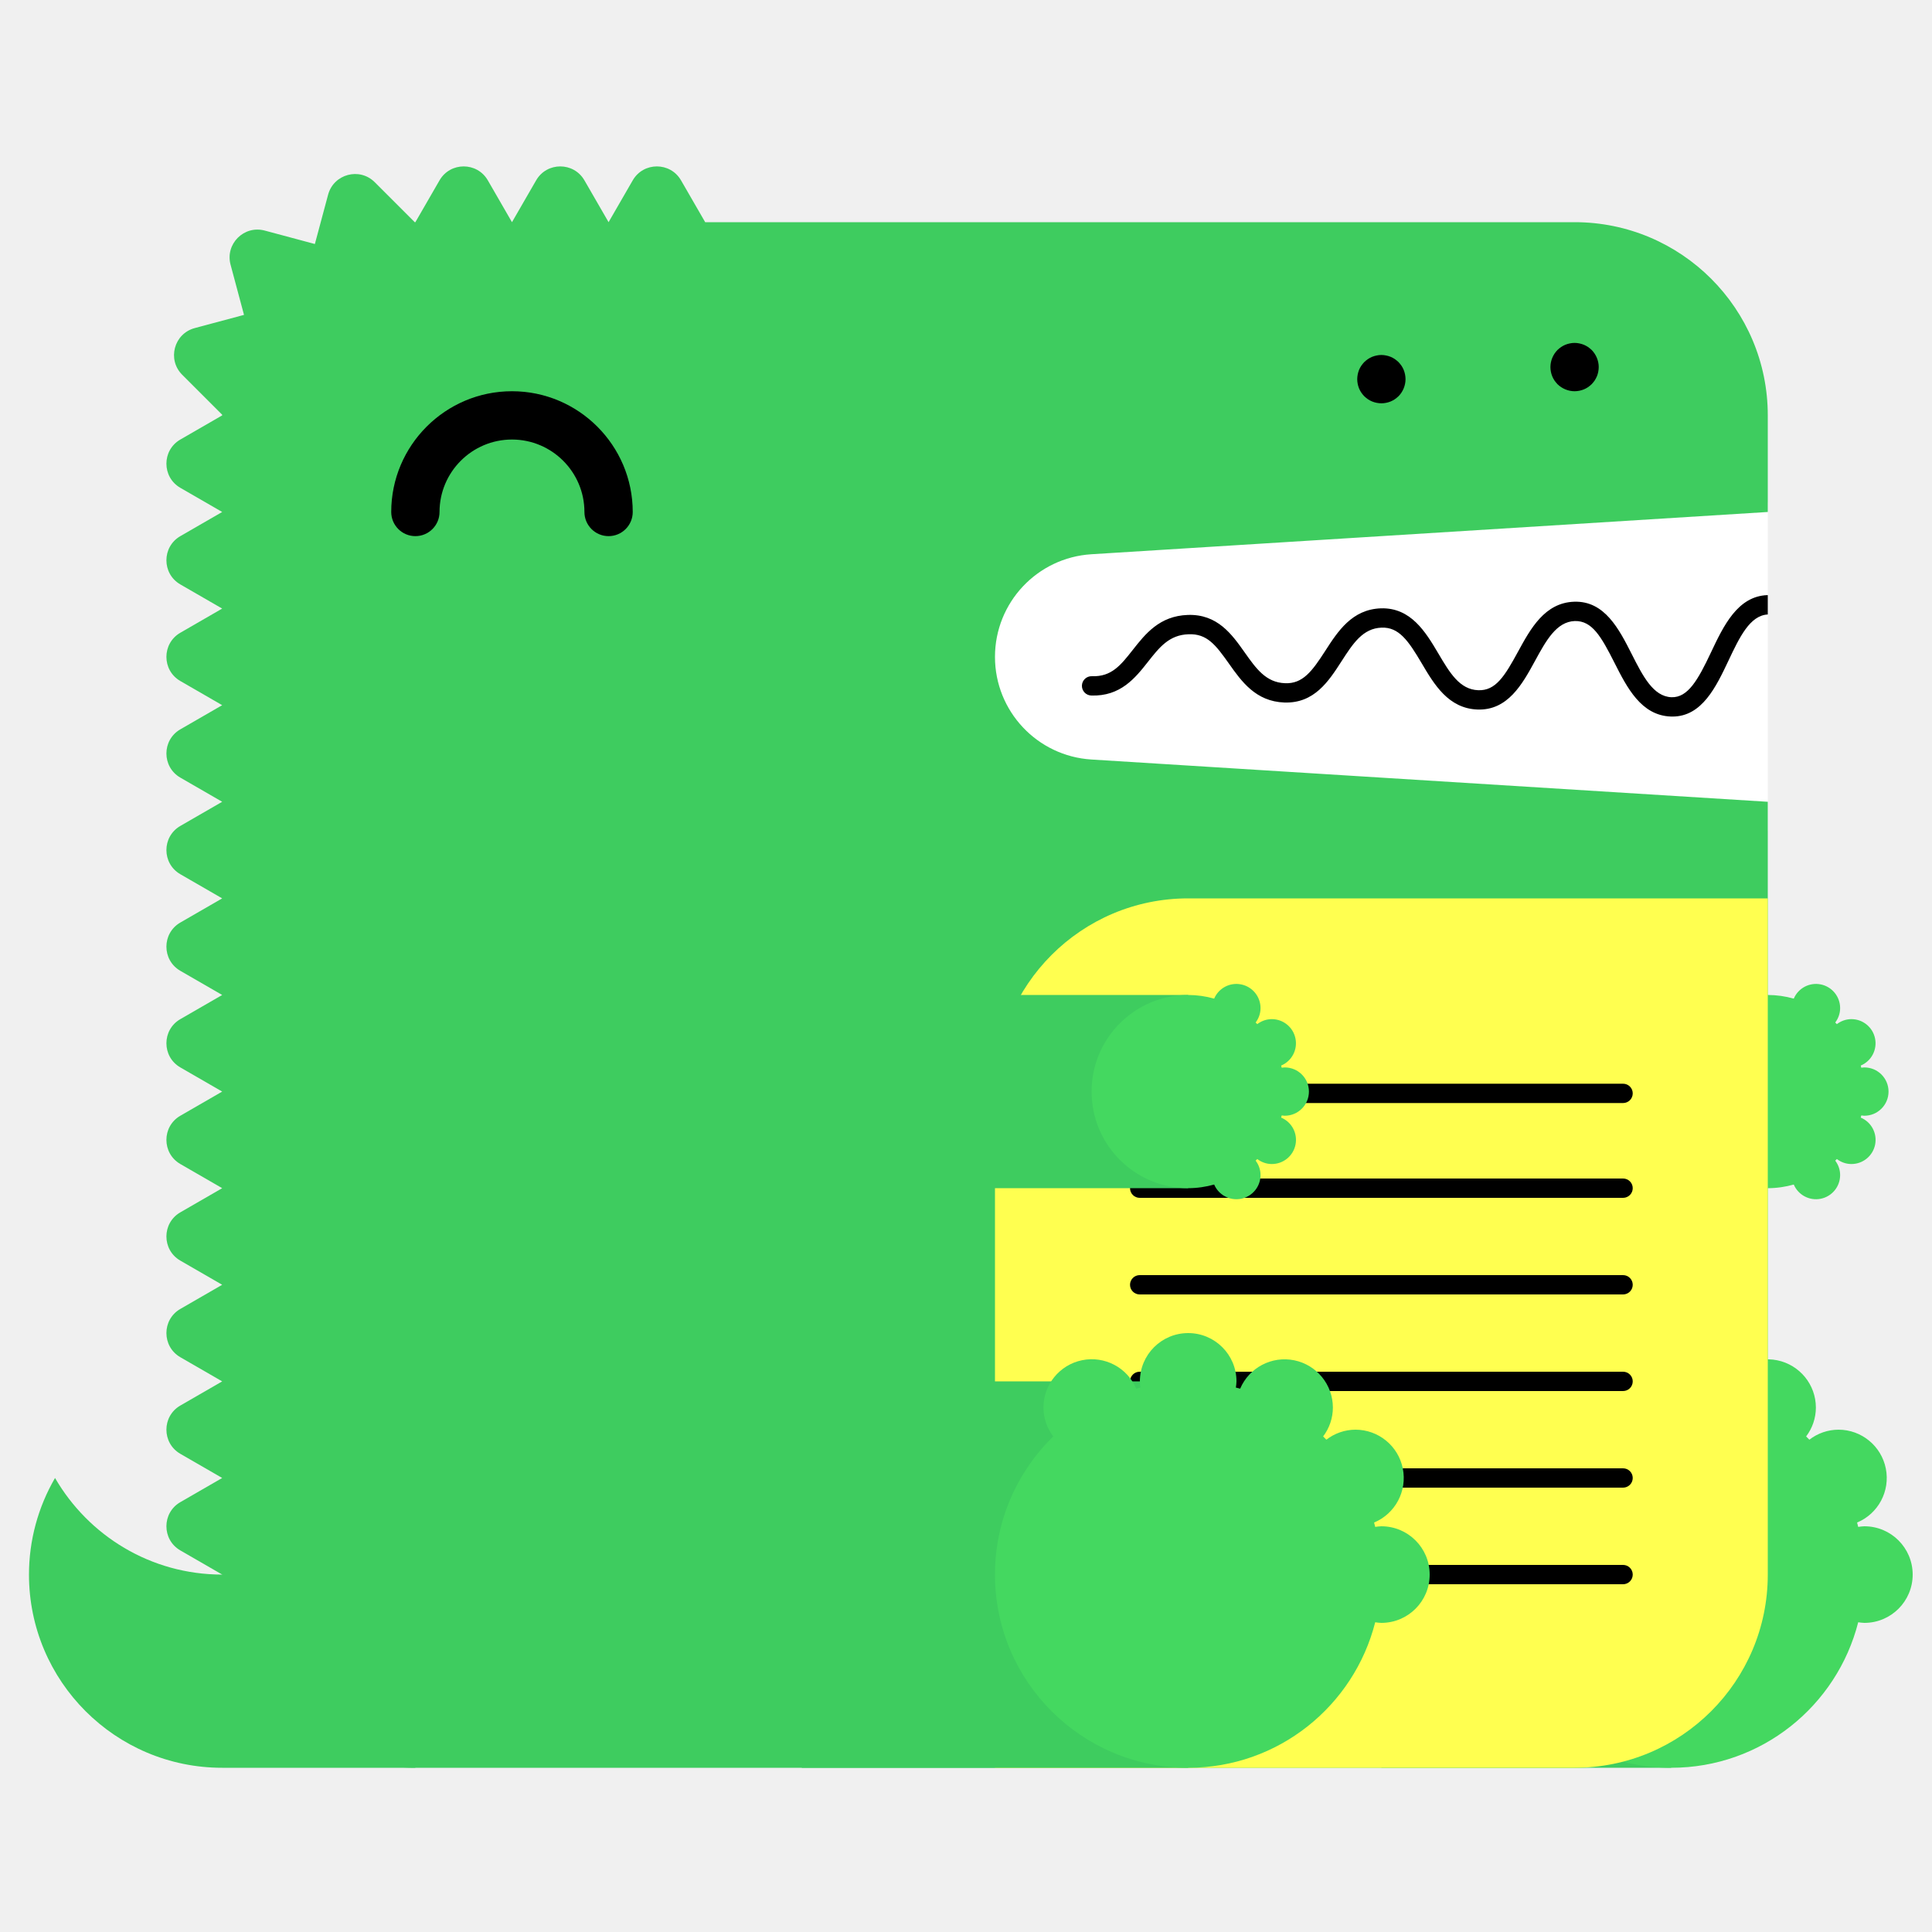
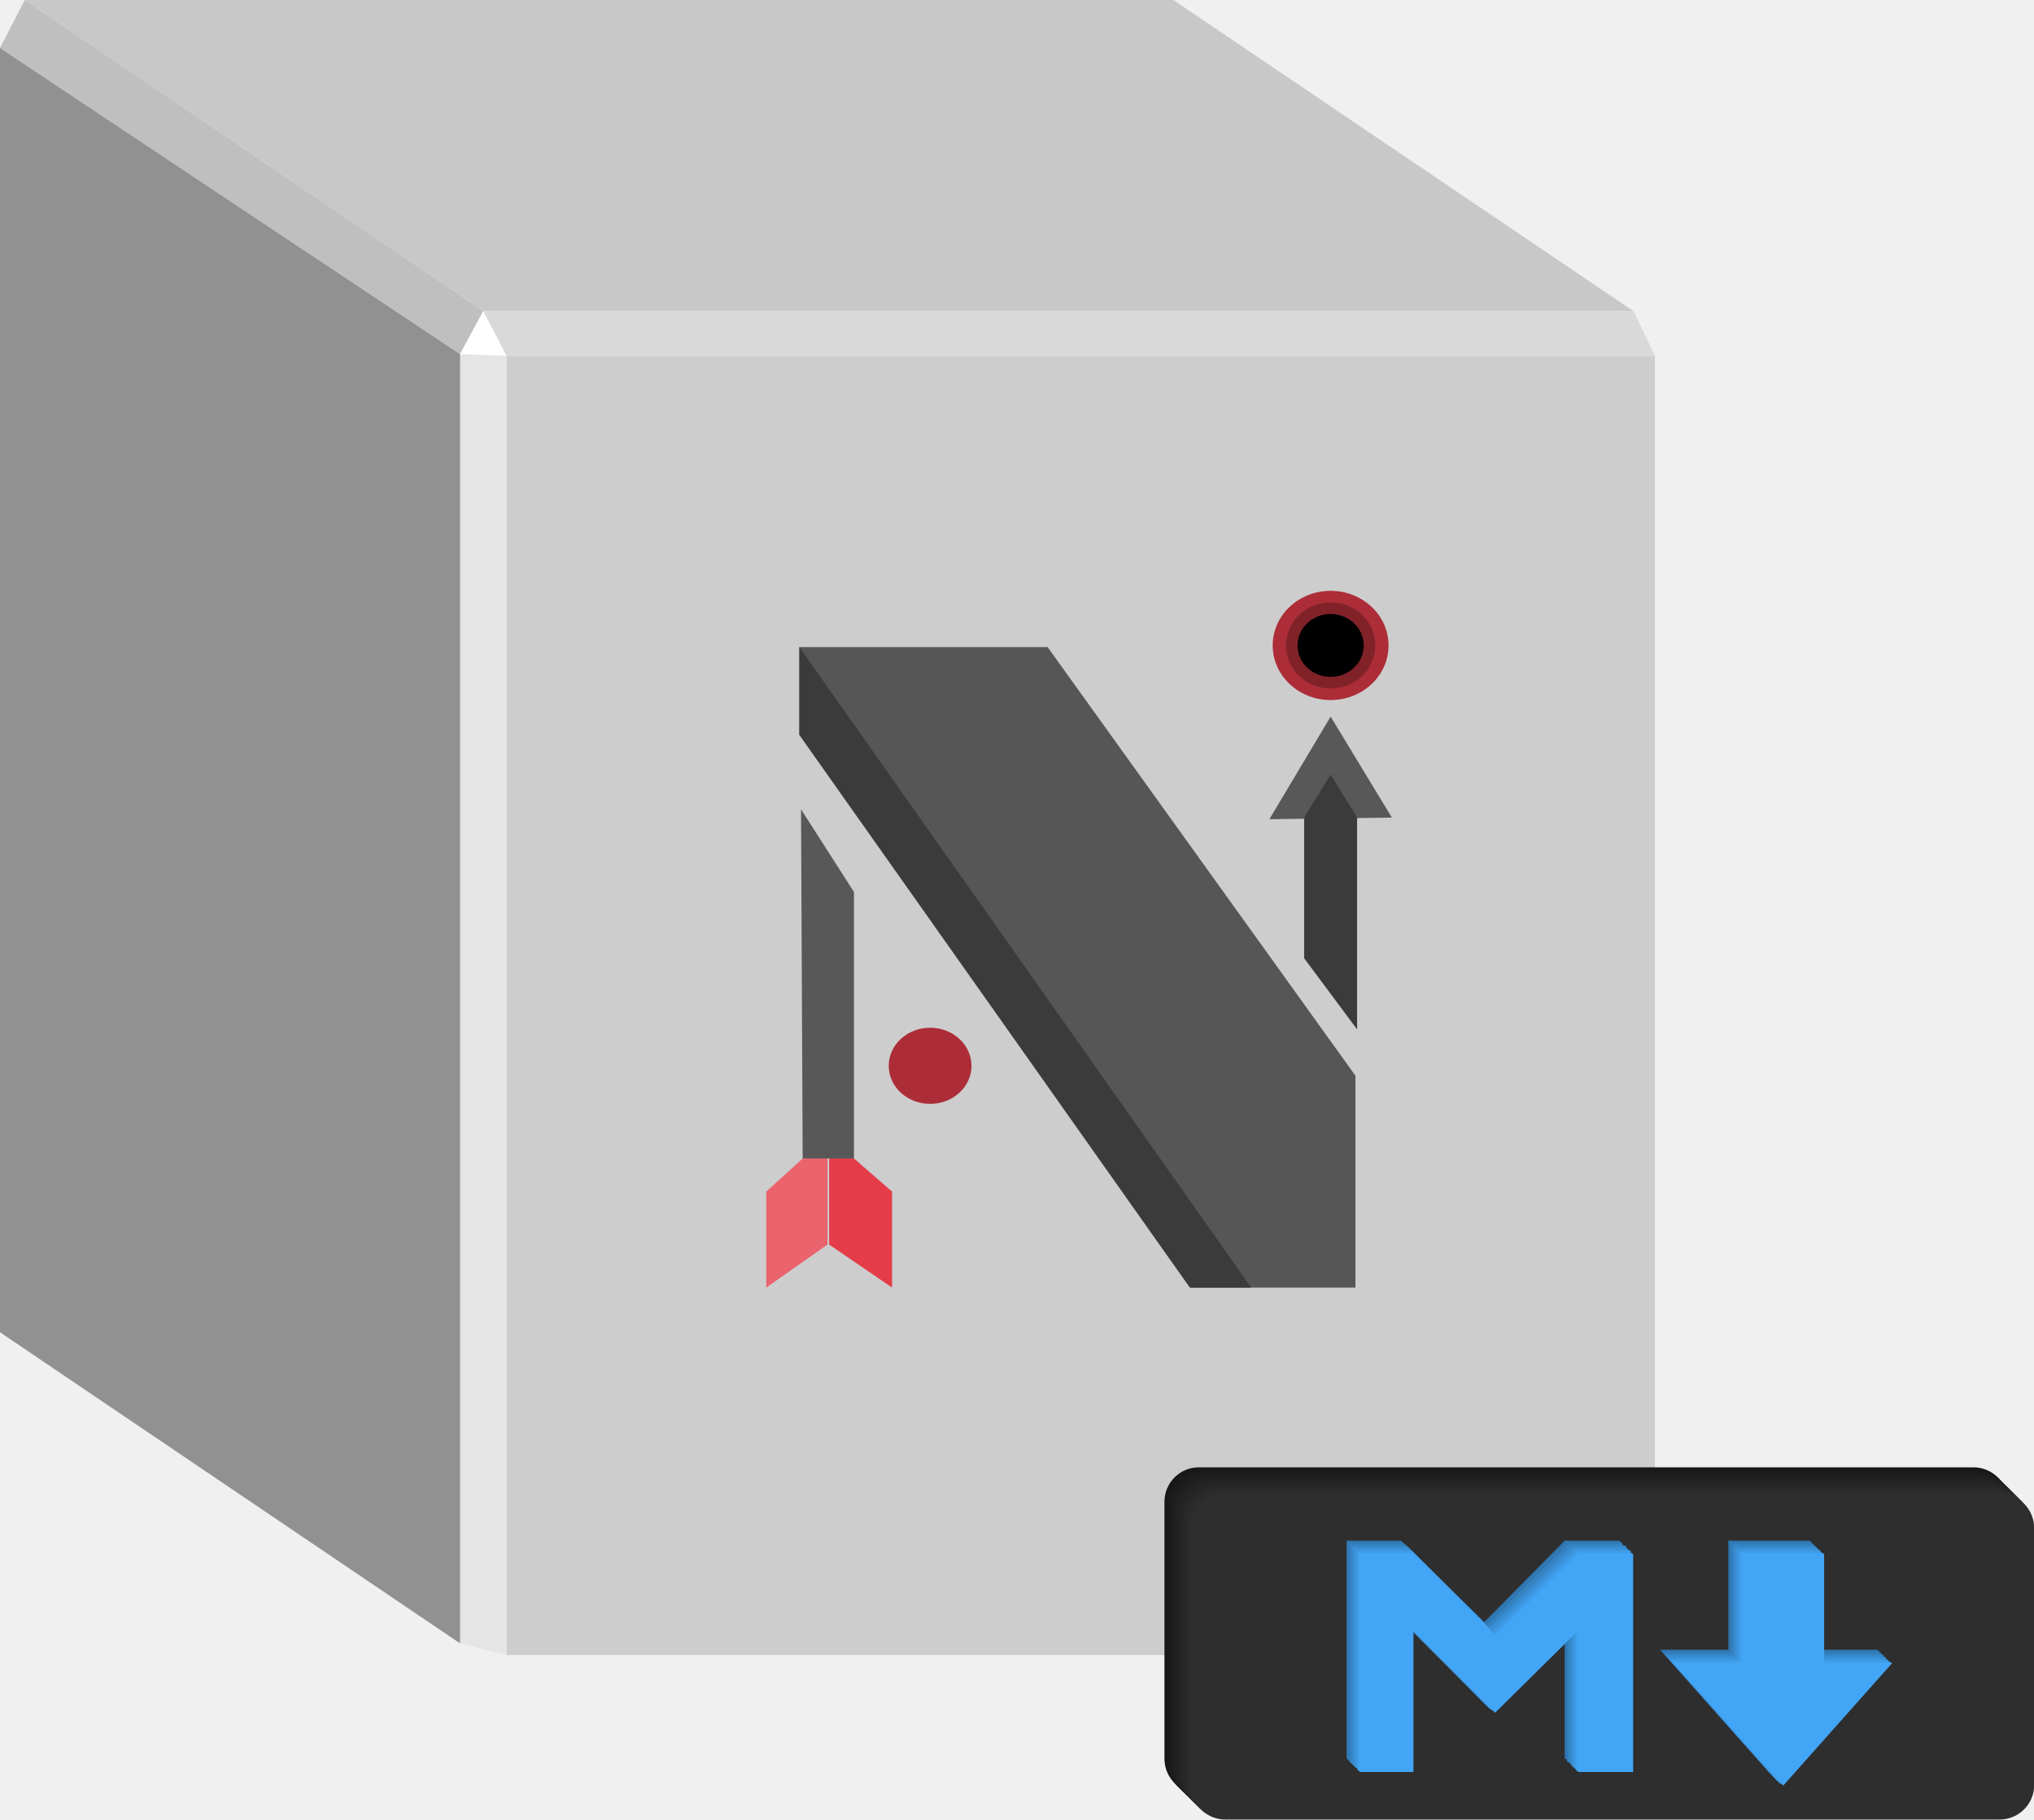
- <svg xmlns="http://www.w3.org/2000/svg" width="200" height="200" viewBox="0 0 200 200">
-   <g fill="none" fill-rule="evenodd">
-     <path fill="#FFF" d="M99 52h84v34H99z" />
-     <path d="M23 163c-7.398 0-13.843-4.027-17.303-10A19.886 19.886 0 0 0 3 163c0 11.046 8.954 20 20 20h20v-20H23z" fill="#3ECC5F" />
-     <path d="M112.98 57.376L183 53V43c0-11.046-8.954-20-20-20H73l-2.5-4.33c-1.112-1.925-3.889-1.925-5 0L63 23l-2.5-4.33c-1.111-1.925-3.889-1.925-5 0L53 23l-2.5-4.33c-1.111-1.925-3.889-1.925-5 0L43 23c-.022 0-.042.003-.065.003l-4.142-4.141c-1.57-1.571-4.252-.853-4.828 1.294l-1.369 5.104-5.192-1.392c-2.148-.575-4.111 1.389-3.535 3.536l1.39 5.193-5.102 1.367c-2.148.576-2.867 3.259-1.296 4.83l4.142 4.142c0 .021-.003.042-.003.064l-4.33 2.5c-1.925 1.111-1.925 3.889 0 5L23 53l-4.33 2.5c-1.925 1.111-1.925 3.889 0 5L23 63l-4.33 2.5c-1.925 1.111-1.925 3.889 0 5L23 73l-4.33 2.5c-1.925 1.111-1.925 3.889 0 5L23 83l-4.33 2.5c-1.925 1.111-1.925 3.889 0 5L23 93l-4.33 2.5c-1.925 1.111-1.925 3.889 0 5L23 103l-4.33 2.5c-1.925 1.111-1.925 3.889 0 5L23 113l-4.33 2.5c-1.925 1.111-1.925 3.889 0 5L23 123l-4.33 2.5c-1.925 1.111-1.925 3.889 0 5L23 133l-4.33 2.5c-1.925 1.111-1.925 3.889 0 5L23 143l-4.33 2.5c-1.925 1.111-1.925 3.889 0 5L23 153l-4.33 2.5c-1.925 1.111-1.925 3.889 0 5L23 163c0 11.046 8.954 20 20 20h120c11.046 0 20-8.954 20-20V83l-70.02-4.376A10.645 10.645 0 0 1 103 68c0-5.621 4.37-10.273 9.98-10.624" fill="#3ECC5F" />
-     <path fill="#3ECC5F" d="M143 183h30v-40h-30z" />
-     <path d="M193 158c-.219 0-.428.037-.639.064-.038-.15-.074-.301-.116-.451A5 5 0 0 0 190.32 148a4.96 4.96 0 0 0-3.016 1.036 26.531 26.531 0 0 0-.335-.336 4.955 4.955 0 0 0 1.011-2.987 5 5 0 0 0-9.599-1.959c-.148-.042-.297-.077-.445-.115.027-.211.064-.42.064-.639a5 5 0 0 0-5-5 5 5 0 0 0-5 5c0 .219.037.428.064.639-.148.038-.297.073-.445.115a4.998 4.998 0 0 0-9.599 1.959c0 1.125.384 2.151 1.011 2.987-3.717 3.632-6.031 8.693-6.031 14.3 0 11.046 8.954 20 20 20 9.339 0 17.16-6.41 19.361-15.064.211.027.42.064.639.064a5 5 0 0 0 5-5 5 5 0 0 0-5-5" fill="#44D860" />
-     <path fill="#3ECC5F" d="M153 123h30v-20h-30z" />
-     <path d="M193 115.5a2.5 2.5 0 1 0 0-5c-.109 0-.214.019-.319.032-.02-.075-.037-.15-.058-.225a2.501 2.501 0 0 0-.963-4.807c-.569 0-1.088.197-1.508.518a6.653 6.653 0 0 0-.168-.168c.314-.417.506-.931.506-1.494a2.5 2.5 0 0 0-4.8-.979A9.987 9.987 0 0 0 183 103c-5.522 0-10 4.478-10 10s4.478 10 10 10c.934 0 1.833-.138 2.69-.377a2.5 2.5 0 0 0 4.8-.979c0-.563-.192-1.077-.506-1.494.057-.055.113-.111.168-.168.42.321.939.518 1.508.518a2.5 2.5 0 0 0 .963-4.807c.021-.074.038-.15.058-.225.105.013.21.032.319.032" fill="#44D860" />
-     <path d="M63 55.5a2.5 2.5 0 0 1-2.5-2.5c0-4.136-3.364-7.5-7.5-7.5s-7.5 3.364-7.5 7.5a2.5 2.5 0 1 1-5 0c0-6.893 5.607-12.5 12.5-12.5S65.5 46.107 65.5 53a2.5 2.5 0 0 1-2.5 2.5" fill="#000" />
-     <path d="M103 183h60c11.046 0 20-8.954 20-20V93h-60c-11.046 0-20 8.954-20 20v70z" fill="#FFFF50" />
-     <path d="M168.02 124h-50.04a1 1 0 1 1 0-2h50.04a1 1 0 1 1 0 2m0 20h-50.04a1 1 0 1 1 0-2h50.04a1 1 0 1 1 0 2m0 20h-50.04a1 1 0 1 1 0-2h50.04a1 1 0 1 1 0 2m0-49.814h-50.04a1 1 0 1 1 0-2h50.04a1 1 0 1 1 0 2m0 19.814h-50.04a1 1 0 1 1 0-2h50.04a1 1 0 1 1 0 2m0 20h-50.04a1 1 0 1 1 0-2h50.04a1 1 0 1 1 0 2M183 61.611c-.012 0-.022-.006-.034-.005-3.09.105-4.552 3.196-5.842 5.923-1.346 2.85-2.387 4.703-4.093 4.647-1.889-.068-2.969-2.202-4.113-4.46-1.314-2.594-2.814-5.536-5.963-5.426-3.046.104-4.513 2.794-5.807 5.167-1.377 2.528-2.314 4.065-4.121 3.994-1.927-.07-2.951-1.805-4.136-3.813-1.321-2.236-2.848-4.75-5.936-4.664-2.994.103-4.465 2.385-5.763 4.4-1.373 2.13-2.335 3.428-4.165 3.351-1.973-.07-2.992-1.51-4.171-3.177-1.324-1.873-2.816-3.993-5.895-3.89-2.928.1-4.399 1.97-5.696 3.618-1.232 1.564-2.194 2.802-4.229 2.724a1 1 0 0 0-.072 2c3.017.101 4.545-1.8 5.872-3.487 1.177-1.496 2.193-2.787 4.193-2.855 1.926-.082 2.829 1.115 4.195 3.045 1.297 1.834 2.769 3.914 5.731 4.021 3.103.104 4.596-2.215 5.918-4.267 1.182-1.834 2.202-3.417 4.15-3.484 1.793-.067 2.769 1.35 4.145 3.681 1.297 2.197 2.766 4.686 5.787 4.796 3.125.108 4.634-2.62 5.949-5.035 1.139-2.088 2.214-4.06 4.119-4.126 1.793-.042 2.728 1.595 4.111 4.33 1.292 2.553 2.757 5.445 5.825 5.556l.169.003c3.064 0 4.518-3.075 5.805-5.794 1.139-2.41 2.217-4.68 4.067-4.773v-2z" fill="#000" />
-     <path fill="#3ECC5F" d="M83 183h40v-40H83z" />
-     <path d="M143 158c-.219 0-.428.037-.639.064-.038-.15-.074-.301-.116-.451A5 5 0 0 0 140.32 148a4.96 4.96 0 0 0-3.016 1.036 26.531 26.531 0 0 0-.335-.336 4.955 4.955 0 0 0 1.011-2.987 5 5 0 0 0-9.599-1.959c-.148-.042-.297-.077-.445-.115.027-.211.064-.42.064-.639a5 5 0 0 0-5-5 5 5 0 0 0-5 5c0 .219.037.428.064.639-.148.038-.297.073-.445.115a4.998 4.998 0 0 0-9.599 1.959c0 1.125.384 2.151 1.011 2.987-3.717 3.632-6.031 8.693-6.031 14.3 0 11.046 8.954 20 20 20 9.339 0 17.16-6.41 19.361-15.064.211.027.42.064.639.064a5 5 0 0 0 5-5 5 5 0 0 0-5-5" fill="#44D860" />
-     <path fill="#3ECC5F" d="M83 123h40v-20H83z" />
-     <path d="M133 115.5a2.5 2.5 0 1 0 0-5c-.109 0-.214.019-.319.032-.02-.075-.037-.15-.058-.225a2.501 2.501 0 0 0-.963-4.807c-.569 0-1.088.197-1.508.518a6.653 6.653 0 0 0-.168-.168c.314-.417.506-.931.506-1.494a2.5 2.5 0 0 0-4.8-.979A9.987 9.987 0 0 0 123 103c-5.522 0-10 4.478-10 10s4.478 10 10 10c.934 0 1.833-.138 2.69-.377a2.5 2.5 0 0 0 4.8-.979c0-.563-.192-1.077-.506-1.494.057-.055.113-.111.168-.168.42.321.939.518 1.508.518a2.5 2.5 0 0 0 .963-4.807c.021-.074.038-.15.058-.225.105.013.21.032.319.032" fill="#44D860" />
-     <path d="M143 41.75c-.16 0-.33-.02-.49-.05a2.52 2.52 0 0 1-.47-.14c-.15-.06-.29-.14-.431-.23-.13-.09-.259-.2-.38-.31-.109-.12-.219-.24-.309-.38s-.17-.28-.231-.43a2.619 2.619 0 0 1-.189-.96c0-.16.02-.33.05-.49.03-.16.08-.31.139-.47.061-.15.141-.29.231-.43.09-.13.2-.26.309-.38.121-.11.25-.22.38-.31.141-.09.281-.17.431-.23.149-.06.31-.11.47-.14.32-.07.65-.07.98 0 .159.03.32.08.47.14.149.06.29.14.43.23.13.09.259.2.38.31.11.12.22.25.31.38.09.14.17.28.23.43.06.16.11.31.14.47.029.16.05.33.05.49 0 .66-.271 1.31-.73 1.77-.121.11-.25.22-.38.31-.14.09-.281.17-.43.23a2.565 2.565 0 0 1-.96.19m20-1.25c-.66 0-1.3-.27-1.771-.73a3.802 3.802 0 0 1-.309-.38c-.09-.14-.17-.28-.231-.43a2.619 2.619 0 0 1-.189-.96c0-.66.27-1.3.729-1.77.121-.11.25-.22.38-.31.141-.09.281-.17.431-.23.149-.06.31-.11.47-.14.32-.07.66-.07.98 0 .159.03.32.08.47.14.149.06.29.14.43.23.13.09.259.2.38.31.459.47.73 1.11.73 1.77 0 .16-.021.33-.05.49-.03.16-.08.32-.14.47-.07.15-.14.29-.23.43-.09.13-.2.26-.31.38-.121.11-.25.22-.38.31-.14.09-.281.17-.43.23a2.565 2.565 0 0 1-.96.19" fill="#000" />
+ <svg xmlns="http://www.w3.org/2000/svg" viewBox="0 0 122.9 109.94">
+   <defs>
+     <style>.cls-1{fill:#cdcdcd;}.cls-2{fill:#c8c8c8;}.cls-3{fill:#ac2d37;}.cls-4{fill:#812229;}.cls-5{fill:#585858;}.cls-6{fill:#3b3b3b;}.cls-7{fill:#ea636d;}.cls-8{fill:#e53c49;}.cls-9{fill:#565656;}.cls-10{fill:#d9d9d9;}.cls-11{fill:#bfbfbf;}.cls-12{fill:#e5e5e5;}.cls-13{fill:#fff;}.cls-14{fill:#919191;}.cls-15{fill:#171717;}.cls-16{fill:#181818;}.cls-17{fill:#1a1a1a;}.cls-18{fill:#1b1b1b;}.cls-19{fill:#1d1d1d;}.cls-20{fill:#1e1e1e;}.cls-21{fill:#202020;}.cls-22{fill:#212121;}.cls-23{fill:#232323;}.cls-24{fill:#242424;}.cls-25{fill:#252525;}.cls-26{fill:#272727;}.cls-27{fill:#282828;}.cls-28{fill:#2a2a2a;}.cls-29{fill:#2b2b2b;}.cls-30{fill:#2d2d2d;}.cls-31{fill:#2e2e2e;}.cls-32{fill:#2e73ab;}.cls-33{fill:#2f76b0;}.cls-34{fill:#3179b4;}.cls-35{fill:#327cb9;}.cls-36{fill:#3380be;}.cls-37{fill:#3483c2;}.cls-38{fill:#3686c7;}.cls-39{fill:#3789cb;}.cls-40{fill:#388cd0;}.cls-41{fill:#398fd5;}.cls-42{fill:#3b92d9;}.cls-43{fill:#3c95de;}.cls-44{fill:#3d99e3;}.cls-45{fill:#3e9ce7;}.cls-46{fill:#409fec;}.cls-47{fill:#41a2f0;}.cls-48{fill:#42a5f5;}</style>
+   </defs>
+   <g id="Layer_2" data-name="Layer 2">
+     <g id="markdown">
+       <g id="BG">
+         <rect class="cls-1" x="30.6" y="21.5" width="69.4" height="78.5" />
+         <polygon class="cls-2" points="98.7 18.8 29.2 18.8 1.5 0 70.9 0 98.7 18.8" />
+       </g>
+       <ellipse class="cls-3" cx="80.4" cy="39" rx="3.5" ry="3.3" />
+       <ellipse class="cls-4" cx="80.4" cy="39" rx="2.7" ry="2.6" />
+       <ellipse cx="80.4" cy="39" rx="2" ry="1.9" />
+       <polygon class="cls-5" points="84.1 49.4 76.7 49.5 80.4 43.3 84.1 49.4" />
+       <polygon class="cls-6" points="78.8 57.9 82 62.2 82 49.4 80.4 46.8 78.8 49.4 78.8 57.9" />
+       <polygon class="cls-5" points="48.4 48.9 51.6 53.9 51.6 70 48.5 70 48.4 48.9" />
+       <polygon class="cls-7" points="48.5 70 46.3 72 46.3 77.8 50 75.2 50 70 48.5 70" />
+       <polygon class="cls-8" points="51.6 70 53.9 72 53.9 77.8 50.1 75.2 50.1 70 51.6 70" />
+       <polygon class="cls-9" points="71.9 77.8 81.9 77.8 81.9 65 63.3 39.1 48.3 39.1 48.3 44.4 71.9 77.8" />
+       <ellipse class="cls-3" cx="56.2" cy="64.4" rx="2.5" ry="2.3" />
+       <polygon class="cls-10" points="98.7 18.8 100 21.5 30.6 21.5 29.2 18.8 98.7 18.8" />
+       <polygon class="cls-11" points="1.5 0 0 2.9 27.8 21.4 29.2 18.8 1.5 0" />
+       <polyline class="cls-12" points="27.8 99.3 30.6 100 30.6 21.5 29.2 18.8 27.8 21.4" />
+       <polygon class="cls-13" points="27.8 21.4 30.6 21.5 29.2 18.8 27.8 21.4" />
+       <polygon class="cls-6" points="48.3 39.1 75.6 77.8 71.9 77.8 48.3 44.4 48.3 39.1" />
+       <polygon class="cls-14" points="0 2.9 27.8 21.4 27.8 99.3 0 80.5 0 2.9" />
+       <rect class="cls-15" x="70.36" y="88.66" width="50.96" height="19.69" rx="2.08" />
+       <rect class="cls-16" x="70.46" y="88.76" width="50.96" height="19.69" rx="2.08" />
+       <rect class="cls-17" x="70.55" y="88.86" width="50.96" height="19.69" rx="2.08" />
+       <rect class="cls-18" x="70.65" y="88.96" width="50.96" height="19.69" rx="2.08" />
+       <rect class="cls-19" x="70.75" y="89.06" width="50.96" height="19.69" rx="2.08" />
+       <rect class="cls-20" x="70.85" y="89.16" width="50.96" height="19.69" rx="2.08" />
+       <rect class="cls-21" x="70.95" y="89.25" width="50.96" height="19.69" rx="2.08" />
+       <rect class="cls-22" x="71.05" y="89.35" width="50.96" height="19.69" rx="2.08" />
+       <rect class="cls-23" x="71.15" y="89.45" width="50.96" height="19.69" rx="2.08" />
+       <rect class="cls-24" x="71.25" y="89.55" width="50.96" height="19.69" rx="2.08" />
+       <rect class="cls-25" x="71.35" y="89.65" width="50.96" height="19.69" rx="2.08" />
+       <rect class="cls-26" x="71.45" y="89.75" width="50.96" height="19.69" rx="2.08" />
+       <rect class="cls-27" x="71.55" y="89.85" width="50.96" height="19.69" rx="2.08" />
+       <rect class="cls-28" x="71.65" y="89.95" width="50.96" height="19.69" rx="2.08" />
+       <rect class="cls-29" x="71.75" y="90.05" width="50.96" height="19.69" rx="2.08" />
+       <rect class="cls-30" x="71.85" y="90.15" width="50.96" height="19.69" rx="2.08" />
+       <rect class="cls-31" x="71.95" y="90.25" width="50.96" height="19.69" rx="2.08" />
+       <path class="cls-32" d="M104.43,93.09h4.94v6.59h4.12l-6.59,7.42-6.59-7.42h4.12ZM81.36,106.28V93.09h3.29l4.95,5,4.94-5h3.3v13.19h-3.3V97.75l-4.94,5-4.95-5v8.53H81.36" />
+       <path class="cls-33" d="M104.48,93.14h4.94v6.59h4.12L107,107.15l-6.59-7.42h4.12ZM81.41,106.32V93.14H84.7l5,4.94,4.94-4.94h3.3v13.18h-3.3V97.8l-4.94,5-5-5v8.52H81.41" />
+       <path class="cls-34" d="M104.53,93.19h4.94v6.59h4.12L107,107.2l-6.59-7.42h4.12ZM81.46,106.37V93.19h3.29l5,4.94,4.94-4.94h3.3v13.18h-3.3V97.85l-4.94,5-5-5v8.52H81.46" />
+       <path class="cls-35" d="M104.58,93.24h4.94v6.59h4.12l-6.59,7.42-6.59-7.42h4.12ZM81.51,106.42V93.24H84.8l5,4.94,4.94-4.94H98v13.18h-3.3V97.9l-4.94,4.95-5-4.95v8.52H81.51" />
+       <path class="cls-36" d="M104.63,93.29h4.94v6.59h4.12l-6.59,7.42-6.59-7.42h4.12ZM81.56,106.47V93.29h3.29l5,4.94,4.94-4.94H98v13.18h-3.3V98l-4.94,5-5-5v8.52H81.56" />
+       <path class="cls-37" d="M104.68,93.34h4.94v6.59h4.12l-6.59,7.42-6.59-7.42h4.12ZM81.61,106.52V93.34H84.9l4.95,4.94,4.94-4.94h3.3v13.18h-3.3V98l-4.94,5L84.9,98v8.52H81.61" />
+       <path class="cls-38" d="M104.73,93.39h4.94V100h4.12l-6.59,7.42L100.61,100h4.12ZM81.65,106.57V93.39H85l5,4.94,4.94-4.94h3.3v13.18h-3.3V98.05l-4.94,5-5-5v8.52h-3.3" />
+       <path class="cls-39" d="M104.78,93.44h4.94V100h4.12l-6.59,7.42L100.66,100h4.12ZM81.7,106.62V93.44H85l4.94,4.94,5-4.94h3.29v13.18H94.89V98.1l-5,5L85,98.1v8.52H81.7" />
+       <path class="cls-40" d="M104.83,93.49h4.94v6.59h4.12l-6.59,7.42-6.59-7.42h4.12ZM81.75,106.67V93.49h3.3L90,98.43l5-4.94h3.29v13.18H94.94V98.15l-5,4.95-4.94-4.95v8.52h-3.3" />
+       <path class="cls-41" d="M104.88,93.54h4.94v6.59h4.12l-6.59,7.42-6.59-7.42h4.12ZM81.8,106.72V93.54h3.3L90,98.48,95,93.54h3.29v13.18H95V98.2l-4.95,5-4.94-5v8.52H81.8" />
+       <path class="cls-42" d="M104.93,93.59h4.94v6.59H114l-6.59,7.42-6.59-7.42h4.12ZM81.85,106.77V93.59h3.3l4.94,4.94,5-4.94h3.29v13.18H95V98.25l-5,5-4.94-5v8.52h-3.3" />
+       <path class="cls-43" d="M105,93.64h4.94v6.59H114l-6.59,7.42-6.59-7.42H105ZM81.9,106.82V93.64h3.3l4.94,4.94,5-4.94h3.29v13.18H95.09V98.3l-5,5-4.94-5v8.52H81.9" />
+       <path class="cls-44" d="M105,93.69H110v6.59h4.12l-6.59,7.42-6.59-7.42H105ZM82,106.87V93.69h3.3l4.94,4.94,5-4.94h3.29v13.18H95.14V98.35l-5,5-4.94-5v8.52H82" />
+       <path class="cls-45" d="M105.08,93.74H110v6.59h4.12l-6.59,7.42L101,100.33h4.12ZM82,106.92V93.74h3.3l4.94,4.94,5-4.94h3.29v13.18H95.19V98.4l-5,4.95L85.3,98.4v8.52H82" />
+       <path class="cls-46" d="M105.12,93.79h4.95v6.59h4.12l-6.59,7.42-6.6-7.42h4.12ZM82.05,107V93.79h3.3l4.94,4.94,4.95-4.94h3.29V107H95.24V98.45l-4.95,4.94-4.94-4.94V107h-3.3" />
+       <path class="cls-47" d="M105.17,93.84h5v6.59h4.12l-6.59,7.41-6.6-7.41h4.12ZM82.1,107V93.84h3.3l4.94,4.94,5-4.94h3.29V107H95.29V98.5l-5,4.94L85.4,98.5V107H82.1" />
+       <path class="cls-48" d="M105.22,93.89h5v6.59h4.12l-6.59,7.41-6.6-7.41h4.12ZM82.15,107.07V93.89h3.3l4.94,4.94,5-4.94h3.29v13.18H95.34V98.55l-5,4.94-4.94-4.94v8.52h-3.3" />
+     </g>
  </g>
</svg>
